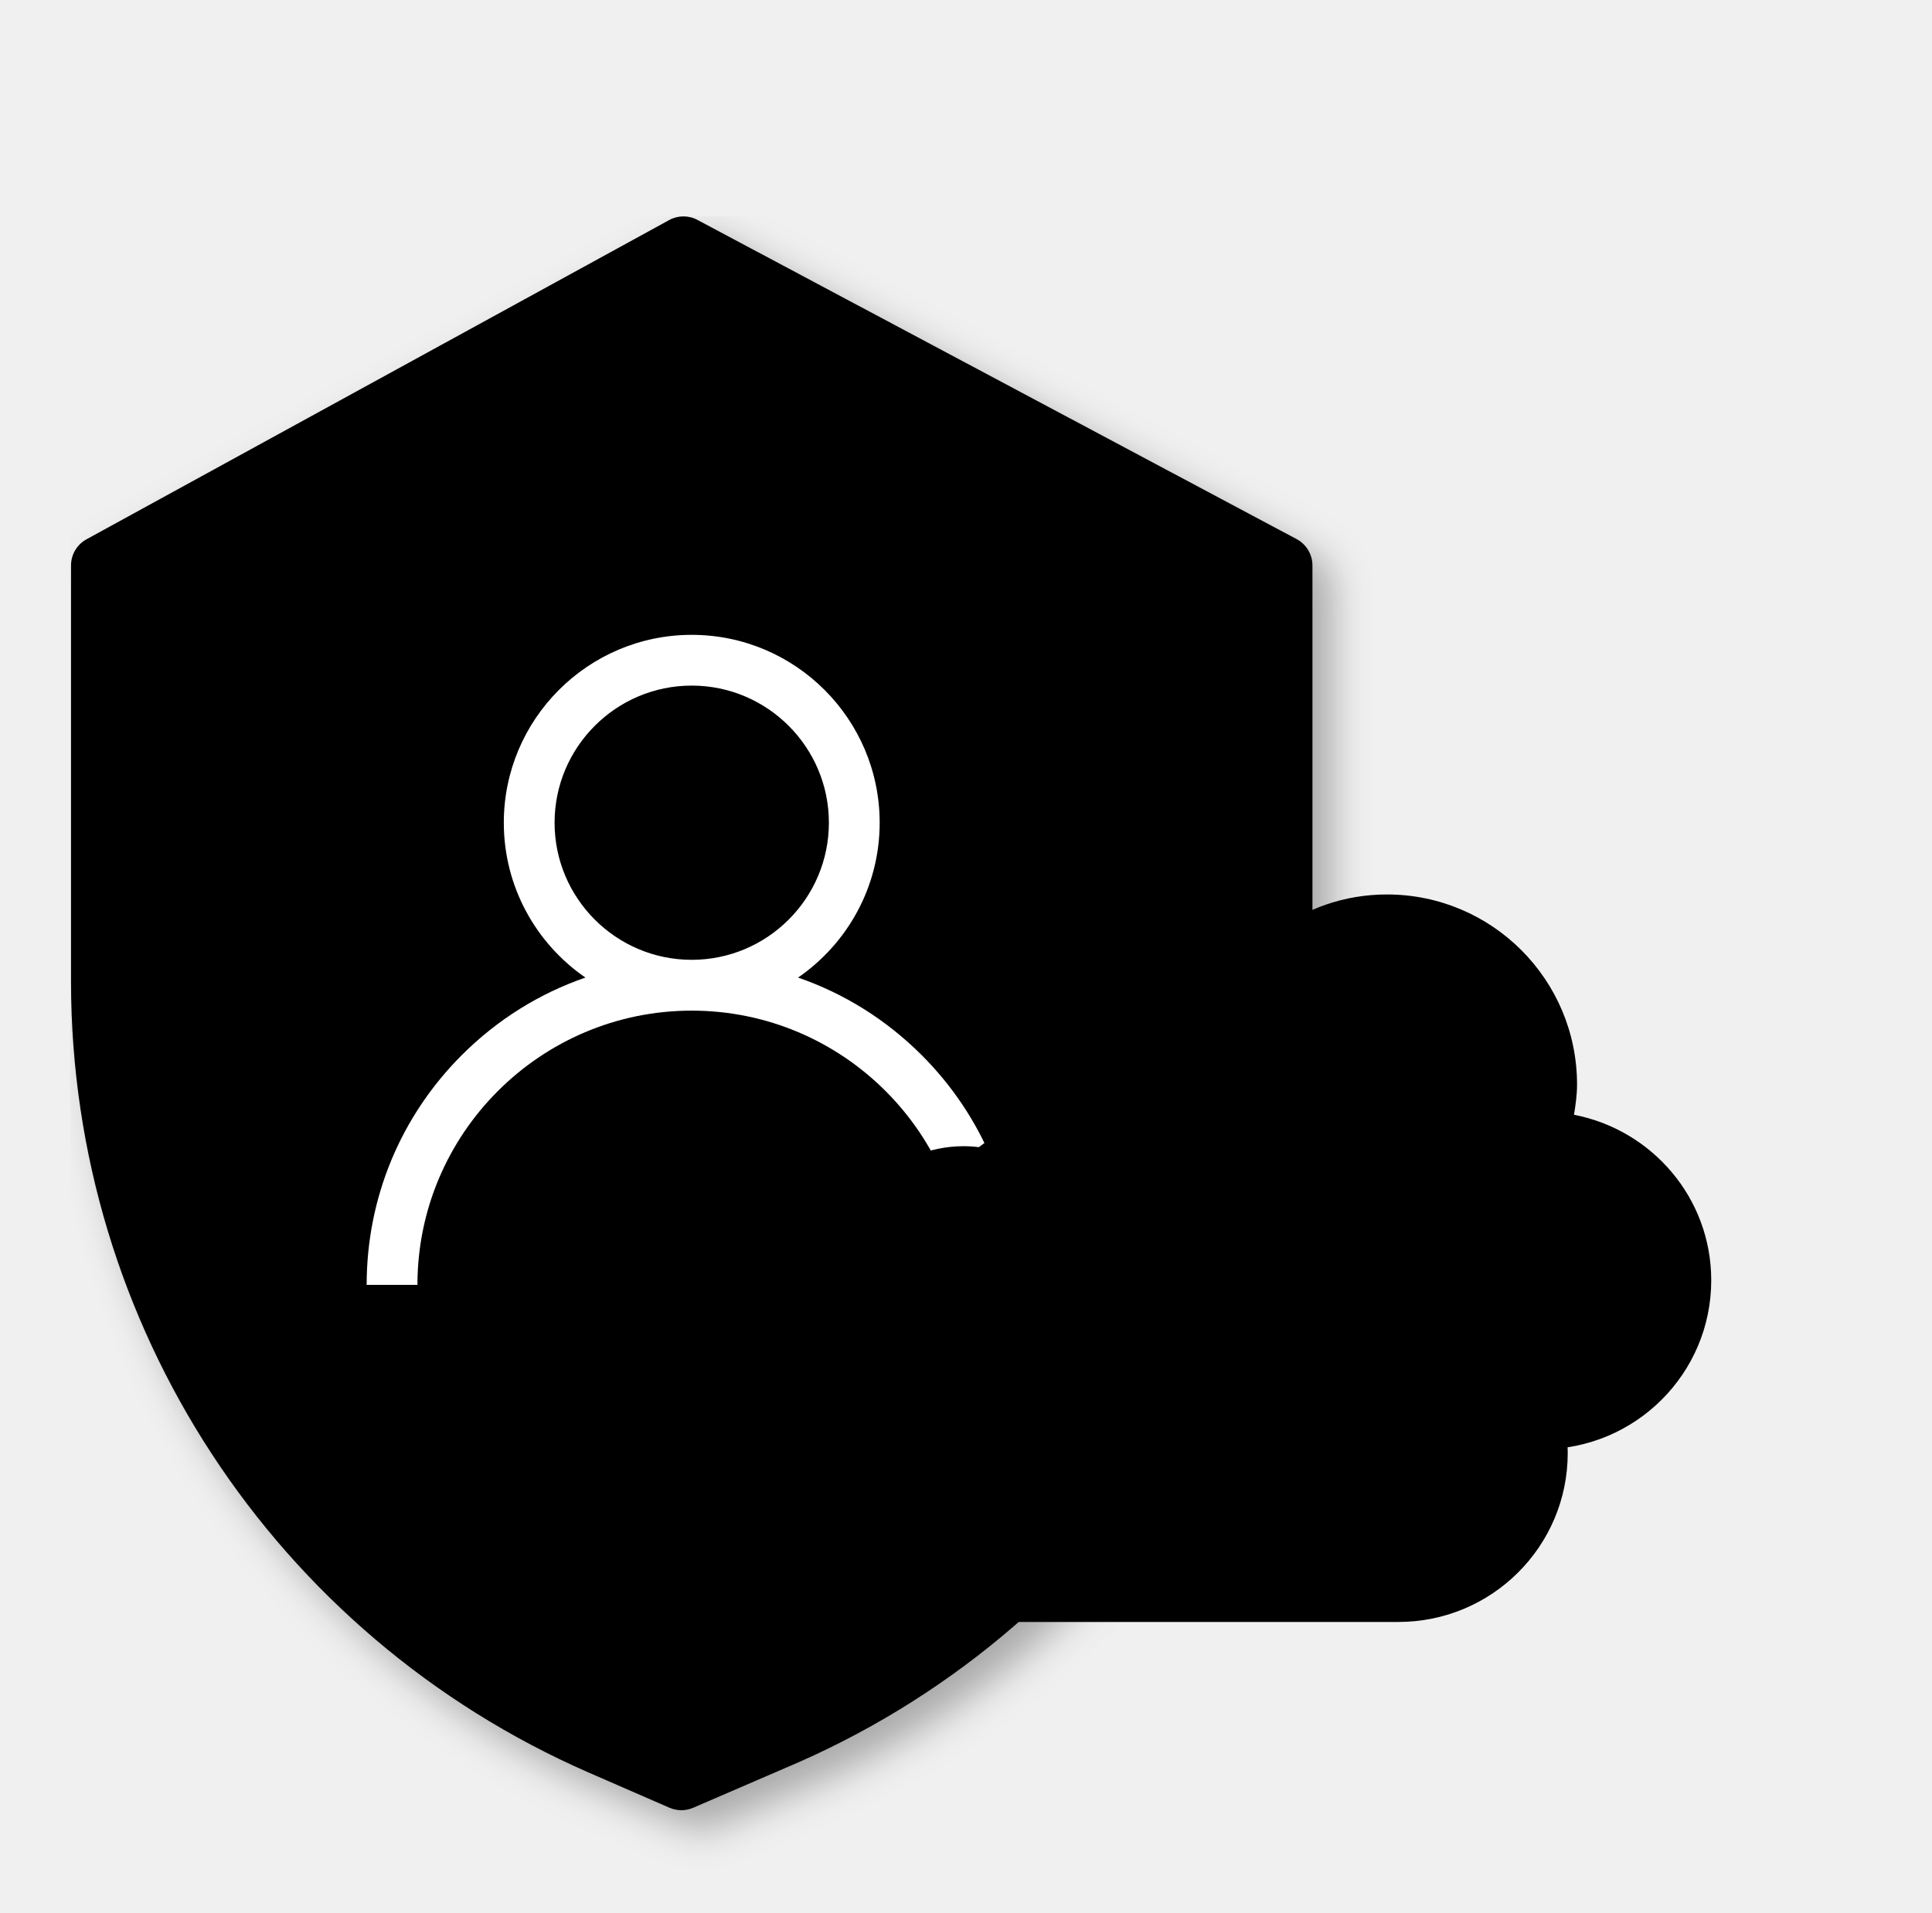
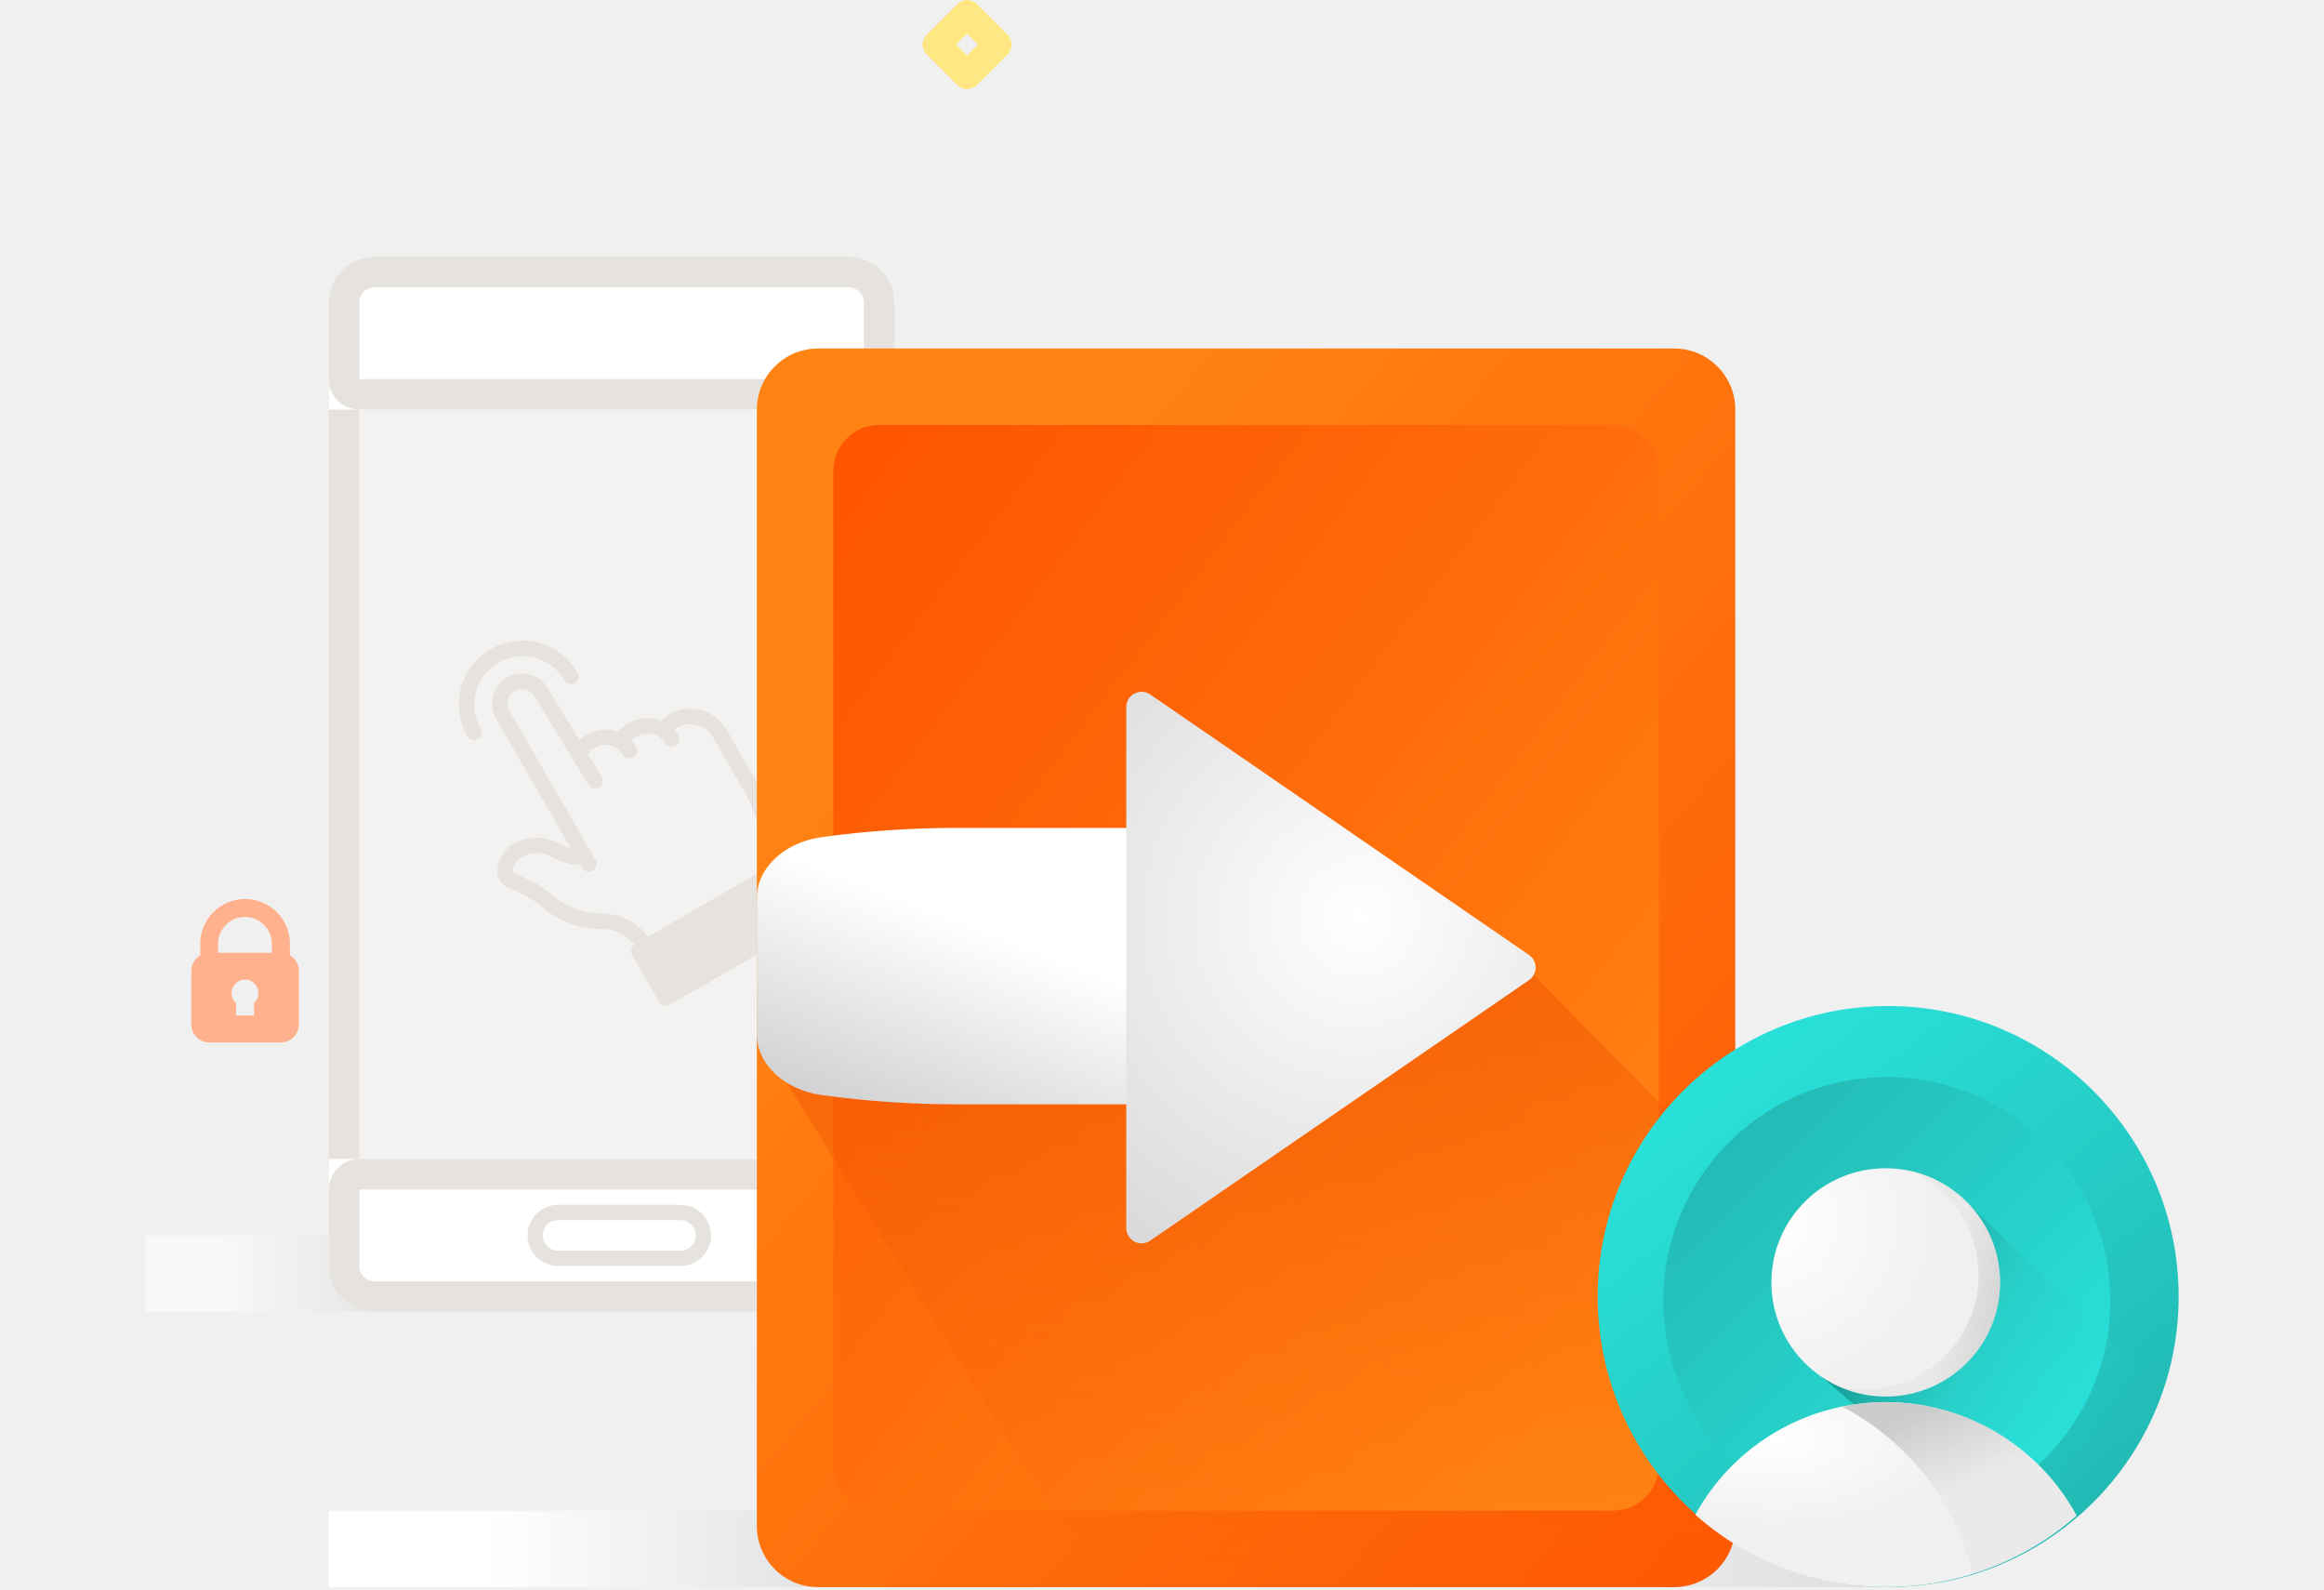
- <svg xmlns="http://www.w3.org/2000/svg" class="icon" xml:space="preserve" version="1.1" width="101px" height="100px" viewBox="0 0 101 100">
-   <g id="account-shadow">
-     <defs>
-       <filter id="f1" x="0" y="0" width="200%" height="200%">
-         <feOffset result="offOut" in="SourceAlpha" dx="1" dy="1" />
-         <feBlend in="SourceGraphic" in2="blurOut" mode="normal" />
-         <feGaussianBlur result="blurOut" in="offOut" stdDeviation="1" />
-         <feComponentTransfer>
-           <feFuncA type="linear" slope="0.3" />
-         </feComponentTransfer>
-         <feMerge>
-           <feMergeNode />
-           <feMergeNode in="SourceGraphic" />
-         </feMerge>
-       </filter>
-     </defs>
-     <g opacity="1">
-       <path filter="url(#f1)" class="path fill primary" d="M67.785+28.19L36.462+11.5C35.997+11.251+35.441+11.255+34.979+11.509L4.523+28.199C4.024+28.472+3.713+28.996+3.713+29.566L3.713+51.368C3.731+69.291+14.35+85.503+30.77+92.684L34.999+94.526C35.393+94.698+35.844+94.698+36.239+94.527L41.003+92.47C57.729+85.445+68.609+69.075+68.611+50.935L68.611+29.565C68.611+28.991+68.292+28.46+67.785+28.19Z" opacity="1" fill="#000000" />
-       <path d="M48.179+55.167C46.326+53.317+44.125+51.946+41.721+51.117C44.296+49.344+45.987+46.376+45.987+43.02C45.987+37.602+41.58+33.196+36.162+33.196C30.745+33.196+26.338+37.602+26.338+43.02C26.338+46.376+28.03+49.344+30.604+51.117C28.201+51.946+25.997+53.317+24.145+55.167C20.936+58.377+19.168+62.646+19.168+67.185L21.823+67.185C21.823+59.278+28.255+52.846+36.161+52.846C44.068+52.846+50.501+59.278+50.501+67.185L53.156+67.185C53.156+62.645+51.389+58.376+48.179+55.167ZM36.161+50.189C32.208+50.189+28.992+46.973+28.992+43.019C28.992+39.065+32.208+35.85+36.161+35.85C40.115+35.85+43.332+39.065+43.332+43.019C43.332+46.973+40.116+50.189+36.161+50.189Z" opacity="1" fill="#ffffff" />
+ <svg xmlns="http://www.w3.org/2000/svg" xmlns:xlink="http://www.w3.org/1999/xlink" width="133" height="90.922" viewBox="0 0 133 103.922">
+   <defs>
+     <linearGradient id="linear-gradient" x1="0.274" y1="0.5" x2="1" y2="0.5" gradientUnits="objectBoundingBox">
+       <stop offset="0" stop-color="#fff" />
+       <stop offset="1" stop-color="#dbdddf" />
+     </linearGradient>
+     <linearGradient id="linear-gradient-3" x1="0.274" y1="0.5" x2="1" y2="0.5" gradientUnits="objectBoundingBox">
+       <stop offset="0" stop-color="#fff" stop-opacity="0" />
+       <stop offset="1" stop-color="#dbdddf" />
+     </linearGradient>
+     <linearGradient id="linear-gradient-4" x1="0.145" y1="0.253" x2="0.951" y2="1.102" gradientUnits="objectBoundingBox">
+       <stop offset="0" stop-color="#ff8313" />
+       <stop offset="1" stop-color="#fe5602" />
+     </linearGradient>
+     <linearGradient id="linear-gradient-5" x1="0.879" y1="0.908" x2="0.028" y2="0.053" gradientUnits="objectBoundingBox">
+       <stop offset="0" stop-color="#ff8313" />
+       <stop offset="1" stop-color="#fe5501" />
+     </linearGradient>
+     <linearGradient id="linear-gradient-6" x1="0.258" y1="1" x2="0.093" y2="-0.549" gradientUnits="objectBoundingBox">
+       <stop offset="0" stop-color="#f66107" stop-opacity="0" />
+       <stop offset="1" stop-color="#ee5303" />
+     </linearGradient>
+     <linearGradient id="linear-gradient-7" x1="0.464" y1="0.418" x2="1.086" y2="0.86" gradientUnits="objectBoundingBox">
+       <stop offset="0" stop-color="#fff" />
+       <stop offset="1" stop-color="#ccc" />
+     </linearGradient>
+     <radialGradient id="radial-gradient" cx="0.407" cy="0.431" r="1.306" gradientTransform="matrix(0.035, 0.999, -0.726, 0.025, 0.706, 0.014)" xlink:href="#linear-gradient-7" />
+     <linearGradient id="linear-gradient-8" x1="0.757" y1="0.959" x2="0.149" y2="0.196" gradientUnits="objectBoundingBox">
+       <stop offset="0" stop-color="#22b9b3" />
+       <stop offset="1" stop-color="#29e0d8" />
+     </linearGradient>
+     <linearGradient id="linear-gradient-9" x1="0.821" y1="0.821" x2="0.126" y2="0.126" gradientUnits="objectBoundingBox">
+       <stop offset="0" stop-color="#29e0d8" />
+       <stop offset="1" stop-color="#23bab4" />
+     </linearGradient>
+     <linearGradient id="linear-gradient-10" x1="0.084" y1="0.36" x2="0.818" y2="0.733" gradientUnits="objectBoundingBox">
+       <stop offset="0" stop-color="#0f8d87" />
+       <stop offset="0.472" stop-color="#2ac8c2" stop-opacity="0.49" />
+       <stop offset="1" stop-color="#29e0d8" stop-opacity="0" />
+     </linearGradient>
+     <radialGradient id="radial-gradient-2" cx="0.208" cy="0.202" r="0.5" gradientUnits="objectBoundingBox">
+       <stop offset="0" stop-color="#fff" />
+       <stop offset="1" stop-color="#f0f0f0" />
+     </radialGradient>
+     <radialGradient id="radial-gradient-3" cx="0" cy="0.233" r="0.764" gradientTransform="translate(0.106 0.025) rotate(27.054)" xlink:href="#radial-gradient-2" />
+     <linearGradient id="linear-gradient-11" x1="0.433" x2="0.678" y2="0.398" gradientUnits="objectBoundingBox">
+       <stop offset="0" stop-color="#ccc" />
+       <stop offset="1" stop-color="#ccc" stop-opacity="0.169" />
+     </linearGradient>
+     <linearGradient id="linear-gradient-12" x1="0.719" y1="0.4" x2="1.177" y2="0.537" gradientUnits="objectBoundingBox">
+       <stop offset="0" stop-color="#ccc" stop-opacity="0.188" />
+       <stop offset="1" stop-color="#ccc" />
+     </linearGradient>
+   </defs>
+   <g id="federated-associations-mini" transform="translate(-233 -98.209)">
+     <rect id="Rectangle_455" data-name="Rectangle 455" width="16" height="5" transform="translate(233 179)" opacity="0.6" fill="url(#linear-gradient)" />
+     <path id="Path_98" d="M141.064,46.254a.914.914,0,0,1-.645-.267l-2-2.005a.914.914,0,0,1,0-1.291l2-2a.914.914,0,0,1,1.291,0l2,2a.914.914,0,0,1,0,1.291l-2,2a.909.909,0,0,1-.645.267Zm-.711-2.917.711.711.711-.711-.711-.711Z" transform="translate(145.688 57.789)" fill="#ffe783" />
+     <path id="padlock" d="M70.9,3.681V2.932a2.932,2.932,0,1,0-5.864,0v.749a1.169,1.169,0,0,0-.586,1.01V8.209a1.174,1.174,0,0,0,1.173,1.173h4.691a1.174,1.174,0,0,0,1.173-1.173V4.691a1.169,1.169,0,0,0-.586-1.01ZM67.963,1.173a1.761,1.761,0,0,1,1.759,1.759v.586H66.2V2.932a1.761,1.761,0,0,1,1.759-1.759Zm.586,5.635v.815H67.377V6.808a.88.88,0,1,1,1.173,0Z" transform="translate(171.555 157)" fill="#ffb18d" />
+     <rect id="Rectangle_446" data-name="Rectangle 446" width="37" height="5" transform="translate(245 197)" fill="url(#linear-gradient)" />
+     <g id="Group_1294" data-name="Group 1294" transform="translate(112)">
+       <g id="Rectangle_468" data-name="Rectangle 468" transform="translate(133 115)" fill="#f4f2f1" stroke="#e6e3df" stroke-width="2">
+         <rect width="37" height="69" rx="3" stroke="none" />
+         <rect x="1" y="1" width="35" height="67" rx="2" fill="none" />
+       </g>
+       <g id="Rectangle_469" data-name="Rectangle 469" transform="translate(133 115)" fill="#fff" stroke="#e6e3df" stroke-width="2">
+         <path d="M3,0H34a3,3,0,0,1,3,3v7a0,0,0,0,1,0,0H0a0,0,0,0,1,0,0V3A3,3,0,0,1,3,0Z" stroke="none" />
+         <path d="M3,1H34a2,2,0,0,1,2,2V8a1,1,0,0,1-1,1H2A1,1,0,0,1,1,8V3A2,2,0,0,1,3,1Z" fill="none" />
+       </g>
+       <g id="Rectangle_470" data-name="Rectangle 470" transform="translate(133 174)" fill="#fff" stroke="#e6e3df" stroke-width="2">
+         <path d="M0,0H37a0,0,0,0,1,0,0V7a3,3,0,0,1-3,3H3A3,3,0,0,1,0,7V0A0,0,0,0,1,0,0Z" stroke="none" />
+         <path d="M2,1H35a1,1,0,0,1,1,1V7a2,2,0,0,1-2,2H3A2,2,0,0,1,1,7V2A1,1,0,0,1,2,1Z" fill="none" />
+       </g>
+       <g id="Rectangle_471" data-name="Rectangle 471" transform="translate(146 177)" fill="#fff" stroke="#e6e3df" stroke-width="1">
+         <rect width="12" height="4" rx="2" stroke="none" />
+         <rect x="0.5" y="0.5" width="11" height="3" rx="1.5" fill="none" />
+       </g>
+       <path id="claim-gesture" d="M5.564,26a.508.508,0,0,1-.508-.508V21.937a.508.508,0,0,1,.473-.506,2.8,2.8,0,0,0-1.514-2.042,5.816,5.816,0,0,1-2.408-2.915A6.924,6.924,0,0,0,.443,14.364c-.1-.122-.186-.239-.262-.354a1.175,1.175,0,0,1,.067-1.344,2.23,2.23,0,0,1,2.281-.847,2.984,2.984,0,0,1,2.032,1.431,4.643,4.643,0,0,0,.513.638V4.163A2,2,0,0,1,7.042,2.133,2.005,2.005,0,0,1,9.011,4.153L9.1,8.048a2.535,2.535,0,0,1,2.47.779,2.553,2.553,0,0,1,1.976.142,2.421,2.421,0,0,1,.842.672,2.359,2.359,0,0,1,1.66.084,2.752,2.752,0,0,1,1.73,2.654v4.284a10.54,10.54,0,0,1-.5,2.773,12.334,12.334,0,0,0-.441,2,.509.509,0,0,1,.478.506v3.555A.508.508,0,0,1,16.8,26Zm10.244-4.571a12.784,12.784,0,0,1,.481-2.265,9.611,9.611,0,0,0,.468-2.5V12.378a1.74,1.74,0,0,0-1.093-1.712,1.485,1.485,0,0,0-.854-.1,2.219,2.219,0,0,1,.042.436.507.507,0,1,1-1.015,0A1.232,1.232,0,0,0,13.1,9.881a1.633,1.633,0,0,0-1.068-.135,2.379,2.379,0,0,1,.06.528.508.508,0,0,1-1.016,0,1.264,1.264,0,0,0-1.01-1.228,1.168,1.168,0,0,0-.943.092l.037,1.732a.507.507,0,1,1-1.015.022L8,4.175a1.011,1.011,0,0,0-.954-1.026.986.986,0,0,0-.953,1.015v11.21a.507.507,0,1,1-1.015,0v-.209a4.258,4.258,0,0,1-1.342-1.329,1.981,1.981,0,0,0-1.417-1.025,1.228,1.228,0,0,0-1.228.428c-.01.015-.1.149-.06.209.057.085.132.181.219.292a7.915,7.915,0,0,1,1.315,2.385,4.829,4.829,0,0,0,2.047,2.437,3.726,3.726,0,0,1,1.944,2.866h9.256ZM10.191,4.163a3.148,3.148,0,0,0-6.3,0,.508.508,0,1,1-1.016,0,4.164,4.164,0,0,1,8.329,0,.508.508,0,0,1-1.016,0Z" transform="translate(137.487 144.185) rotate(-30)" fill="#e6e3df" />
    </g>
-     <path class="path fill blue stroke white" stroke-width="1" d="M72.504+46.771C68.074+46.771+64.381+49.703+63.098+53.707C61.91+52.055+60.072+50.901+57.881+50.901C54.266+50.901+51.34+53.827+51.34+57.442C51.34+58.192+51.543+58.885+51.775+59.556C49.362+61.135+47.764+63.848+47.764+66.947C47.764+71.829+51.714+75.78+56.597+75.78L80.606+75.78C85.489+75.78+89.459+71.829+89.459+66.947C89.459+62.641+86.362+59.079+82.285+58.291C82.368+57.776+82.444+57.249+82.444+56.711C82.444+51.221+77.993+46.771+72.504+46.771Z" stroke-linecap="round" opacity="1" stroke-linejoin="round" />
-     <path class="path fill green stroke white" stroke-width="2" d="M65.002+55.804C60.572+55.804+56.879+58.736+55.596+62.74C54.408+61.087+52.57+59.934+50.379+59.934C46.764+59.934+43.838+62.86+43.838+66.474C43.838+67.225+44.041+67.918+44.273+68.589C41.86+70.167+40.262+72.88+40.262+75.979C40.262+80.862+44.212+84.812+49.095+84.812L73.104+84.812C77.987+84.812+81.957+80.862+81.957+75.979C81.957+71.673+78.859+68.112+74.784+67.324C74.866+66.809+74.942+66.281+74.942+65.743C74.942+60.254+70.491+55.804+65.002+55.804Z" stroke-linecap="round" opacity="1" stroke-linejoin="round" />
+     <rect id="Rectangle_450" data-name="Rectangle 450" width="86" height="7" transform="translate(262 195)" fill="url(#linear-gradient-3)" />
+     <g id="Group_1247" data-name="Group 1247" transform="translate(-63 -41)">
+       <rect id="Rectangle_477" data-name="Rectangle 477" width="64" height="81" rx="4" transform="translate(336 162)" fill="url(#linear-gradient-4)" />
+       <rect id="Rectangle_478" data-name="Rectangle 478" width="54" height="71" rx="3" transform="translate(341 167)" fill="url(#linear-gradient-5)" />
+       <path id="Path_2201" data-name="Path 2201" d="M386.3,185.5l13.169,13.413.614,27.265h-41.6l-22.462-36.2Z" transform="translate(0.016 16.953)" fill="url(#linear-gradient-6)" />
+       <g id="Group_1184" data-name="Group 1184" transform="translate(336 183.548)">
+         <path id="Path_2200" data-name="Path 2200" d="M17.476,28.943a64.882,64.882,0,0,0,.6-8.8V0H0V20.143a64.881,64.881,0,0,0,.6,8.8c.338,2.465,2.015,4.263,3.975,4.263H13.5C15.462,33.206,17.139,31.408,17.476,28.943Z" transform="translate(33.206 9.802) rotate(90)" fill="url(#linear-gradient-7)" />
+         <path id="Polygon_9" data-name="Polygon 9" d="M18.111,1.2a1,1,0,0,1,1.648,0L36.794,25.976a1,1,0,0,1-.824,1.567H1.9a1,1,0,0,1-.824-1.567Z" transform="translate(51.705) rotate(90)" fill="url(#radial-gradient)" />
+       </g>
+     </g>
+     <g id="Group_1248" data-name="Group 1248" transform="translate(-1256 -1532.824)">
+       <circle id="Ellipse_177" data-name="Ellipse 177" cx="19" cy="19" r="19" transform="translate(1584 1696.824)" fill="url(#linear-gradient-8)" />
+       <circle id="Ellipse_181" data-name="Ellipse 181" cx="14.616" cy="14.616" r="14.616" transform="translate(1588.292 1701.472)" fill="url(#linear-gradient-9)" />
+       <path id="Intersection_8" data-name="Intersection 8" d="M0,10.46,10.575,0C16.98,6.155,21.305,10.184,23.411,12.127a18.949,18.949,0,0,1-8.993,10.838Z" transform="translate(1597.475 1709.582)" fill="url(#linear-gradient-10)" />
+       <path id="Intersection_5" data-name="Intersection 5" d="M0,7.358Q.239,6.924.51,6.5a14.221,14.221,0,0,1,23.923.045q.274.428.516.872a18.823,18.823,0,0,1-12.438,4.672A18.822,18.822,0,0,1,0,7.358Z" transform="translate(1590.382 1722.731)" fill="url(#radial-gradient-2)" />
+       <ellipse id="Ellipse_180" data-name="Ellipse 180" cx="7.477" cy="7.464" rx="7.477" ry="7.464" transform="translate(1595.362 1707.431)" fill="url(#radial-gradient-3)" />
+       <path id="Subtraction_21" data-name="Subtraction 21" d="M8.534,11.244h0A16.607,16.607,0,0,0,0,.288,14.318,14.318,0,0,1,7.644.823,14.151,14.151,0,0,1,11.731,3.1,14.232,14.232,0,0,1,14.84,6.549c.182.284.356.577.516.872a18.753,18.753,0,0,1-6.821,3.823Z" transform="translate(1599.975 1722.731)" fill="url(#linear-gradient-11)" />
+       <path id="Subtraction_22" data-name="Subtraction 22" d="M3.056,14.742A7.431,7.431,0,0,1,0,14.092a7.485,7.485,0,0,0,9.133-7.28A7.477,7.477,0,0,0,4.716,0,7.463,7.463,0,0,1,3.056,14.742Z" transform="translate(1599.783 1707.616)" fill="url(#linear-gradient-12)" />
+     </g>
  </g>
</svg>
